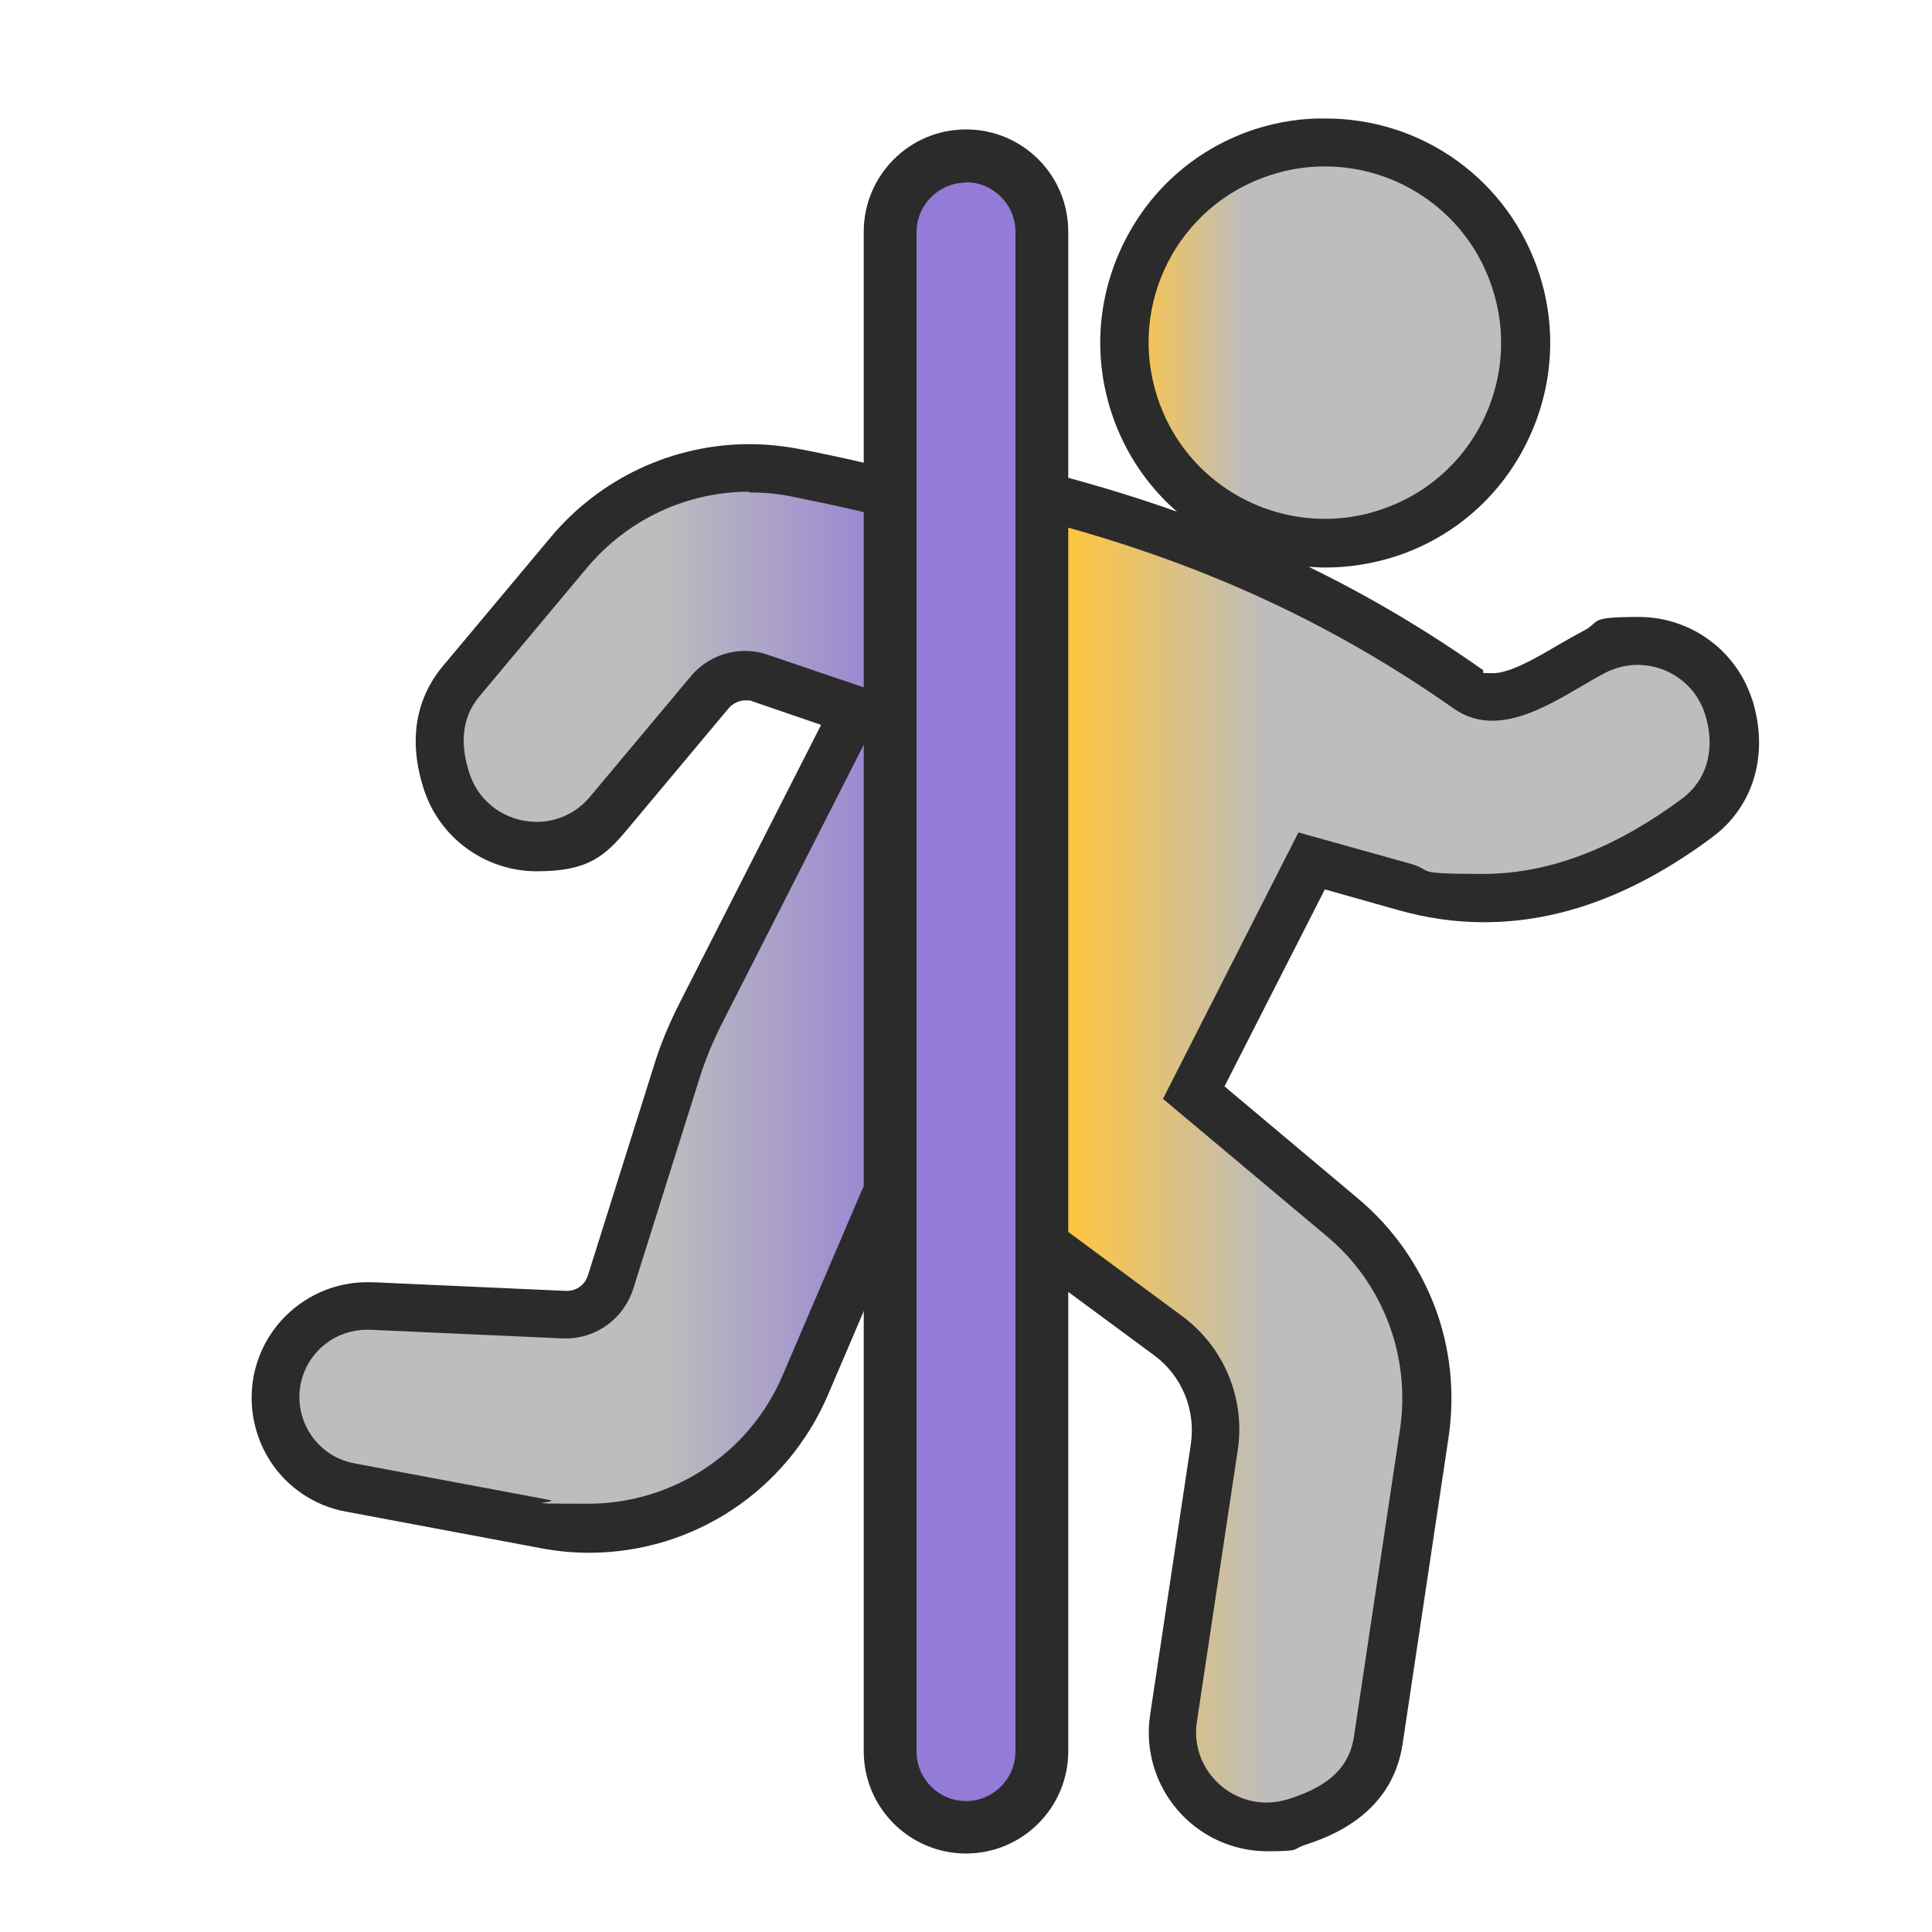
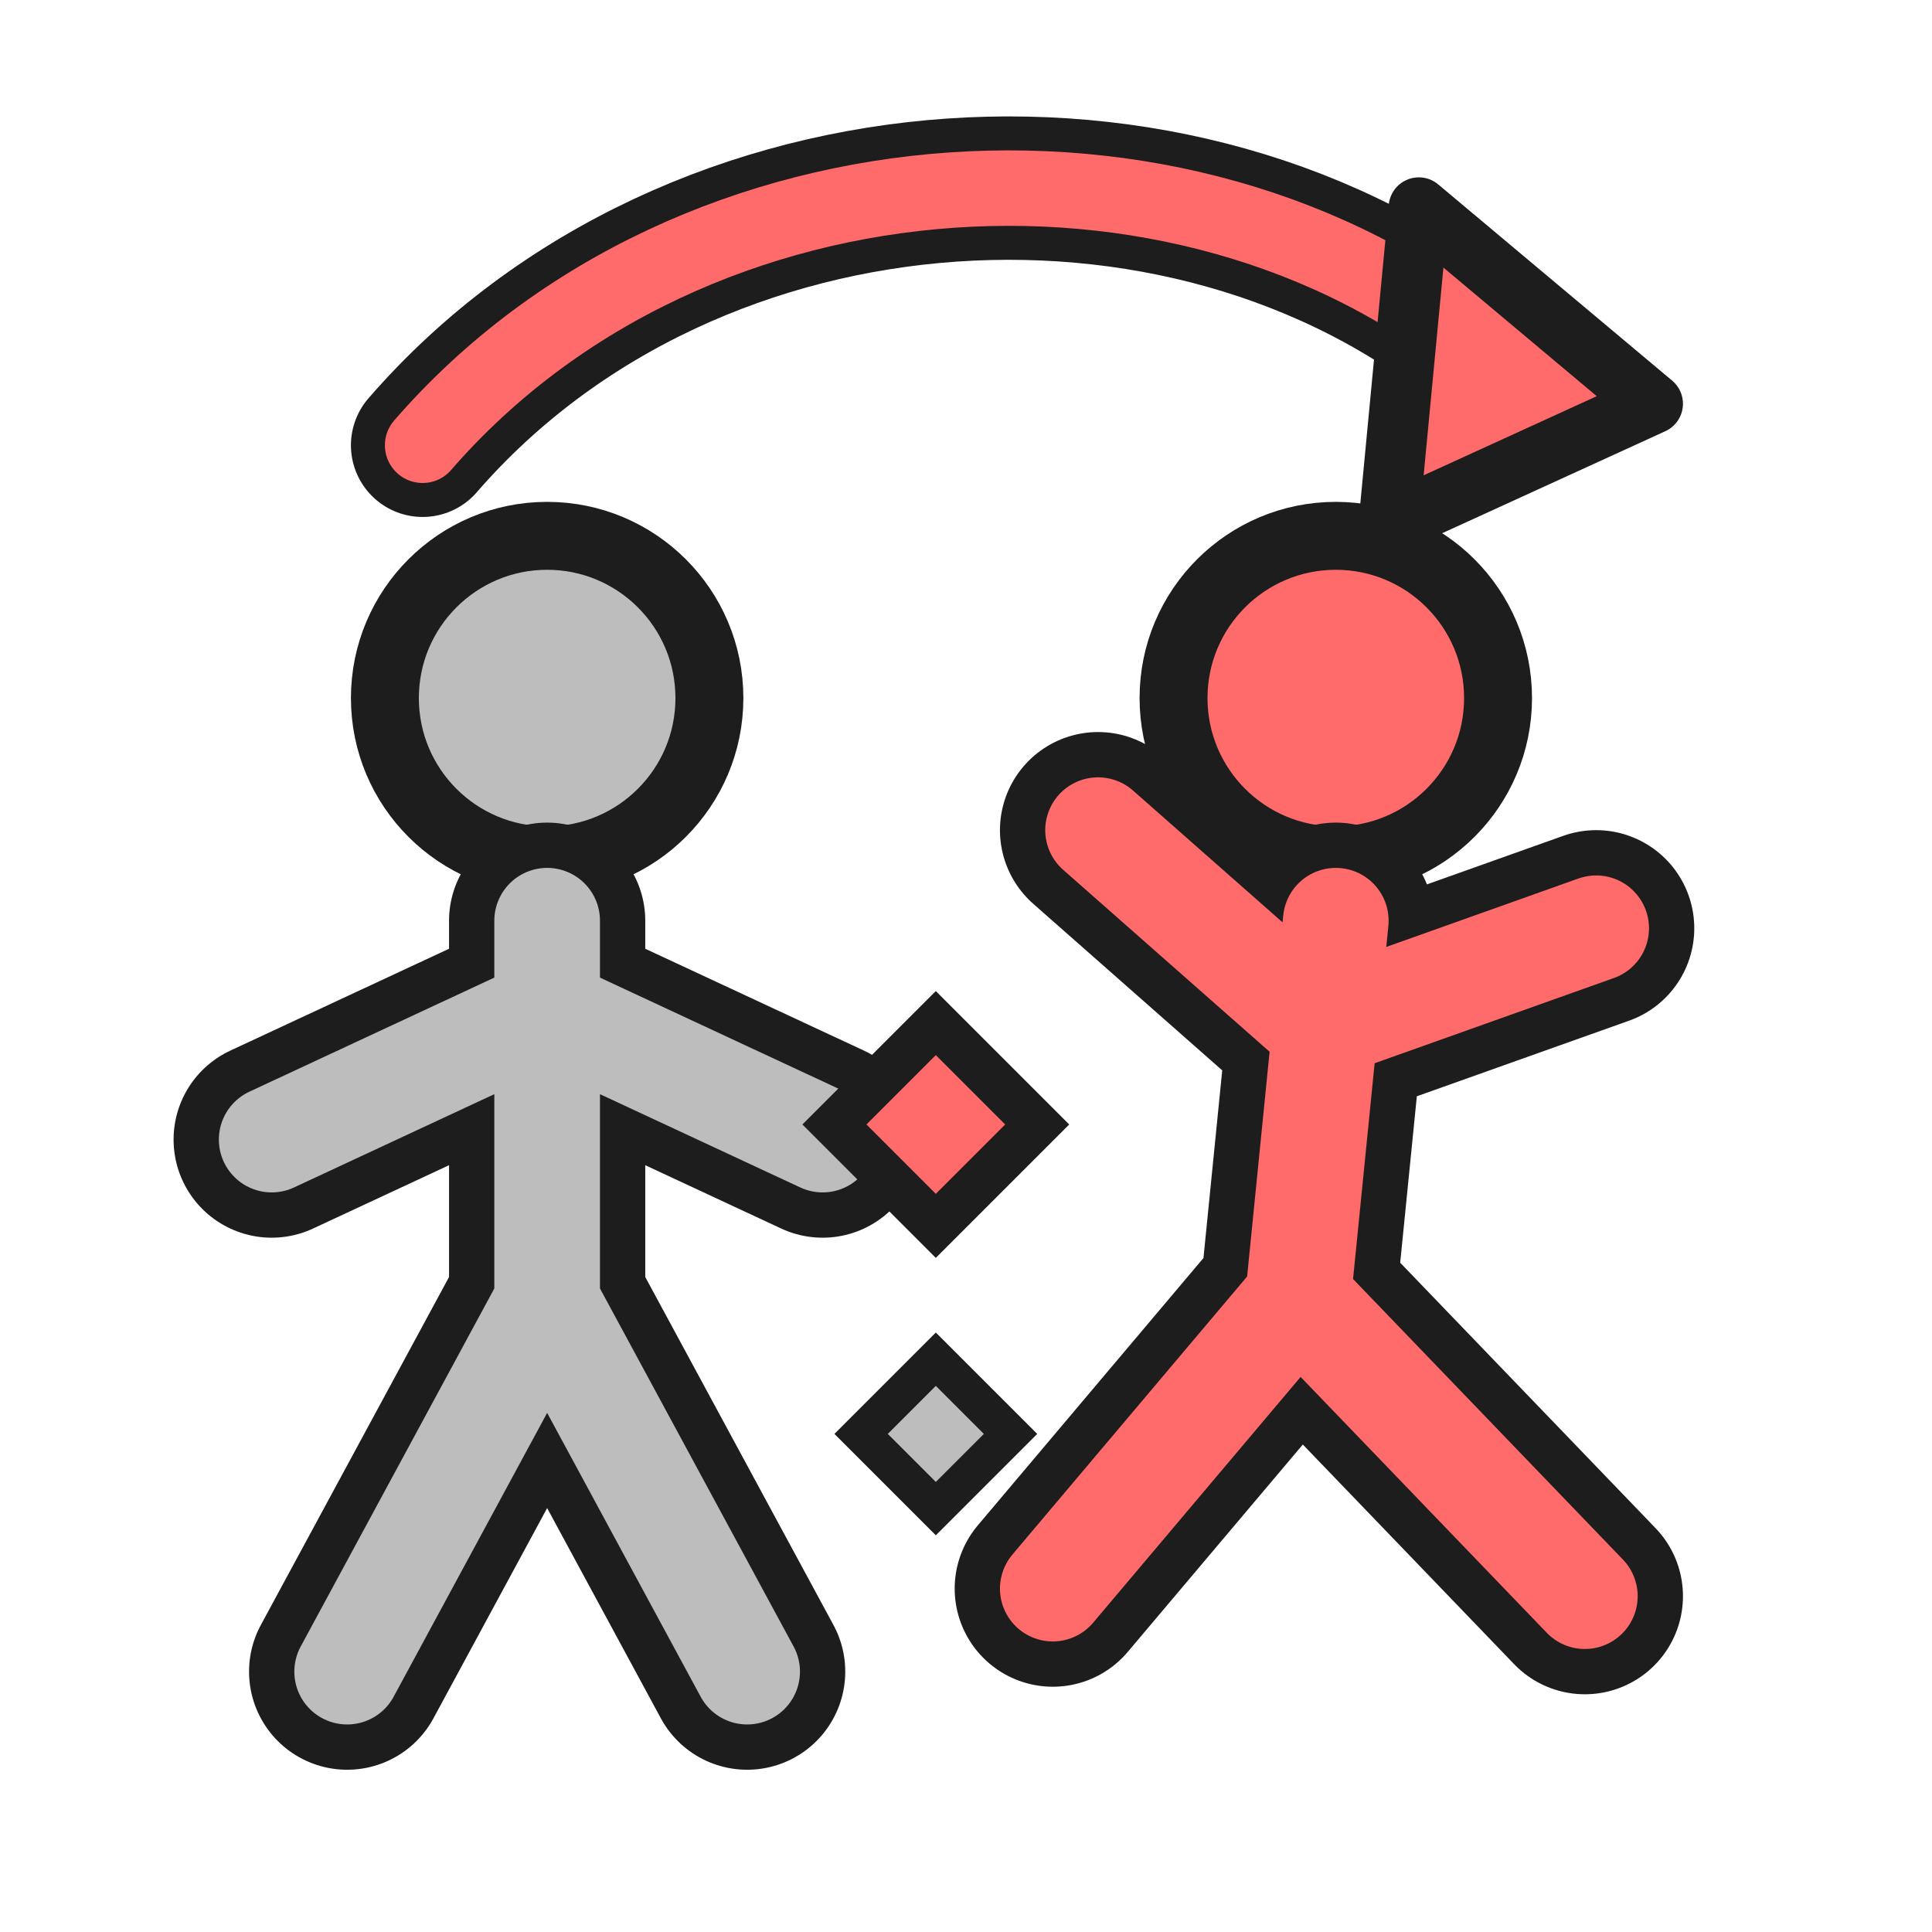
- <svg xmlns="http://www.w3.org/2000/svg" xmlns:xlink="http://www.w3.org/1999/xlink" version="1.1" viewBox="0 0 512 512">
-   <defs>
-     <style>
-       .cls-1 {
-         fill: url(#linear-gradient-2);
-       }
- 
-       .cls-2 {
-         fill: #2b2b2b;
-       }
- 
-       .cls-3 {
-         fill: url(#linear-gradient-3);
-         stroke: url(#linear-gradient-4);
-         stroke-miterlimit: 10;
-       }
- 
-       .cls-4 {
-         fill: #937cd8;
-       }
- 
-       .cls-5 {
-         fill: url(#linear-gradient);
-       }
-     </style>
-     <linearGradient id="linear-gradient" x1="298" y1="90.8" x2="404.2" y2="90.8" gradientUnits="userSpaceOnUse">
-       <stop offset="0" stop-color="#ffc53f" />
-       <stop offset=".3" stop-color="#bdbdbd" />
-     </linearGradient>
-     <linearGradient id="linear-gradient-2" x1="283" y1="308.7" x2="459.4" y2="308.7" xlink:href="#linear-gradient" />
-     <linearGradient id="linear-gradient-3" x1="72.9" y1="264.4" x2="243" y2="264.4" gradientUnits="userSpaceOnUse">
-       <stop offset=".6" stop-color="#bdbdbd" />
-       <stop offset="1" stop-color="#937cd8" />
-     </linearGradient>
-     <linearGradient id="linear-gradient-4" x1="72.4" y1="264.4" x2="243.5" y2="264.4" gradientUnits="userSpaceOnUse">
-       <stop offset="0" stop-color="#bdbdbd" />
-       <stop offset="1" stop-color="#937cd8" />
-     </linearGradient>
-   </defs>
-   <g>
-     <g id="Layer_1">
-       <g id="rigger_template_biped">
-         <g>
-           <path class="cls-5" d="M351.1,143.9c5.5,0,11.1-.9,16.4-2.6,13.5-4.4,24.4-13.8,30.9-26.4,6.5-12.6,7.6-27,3.2-40.5-7.2-22-27.4-36.7-50.5-36.7s-11.1.9-16.4,2.6c-13.5,4.4-24.5,13.8-30.9,26.4-6.5,12.6-7.6,27-3.2,40.5,7.2,22,27.4,36.7,50.5,36.7Z" />
-           <path class="cls-1" d="M457.8,187.2c-3.4-10.3-13-17.3-23.9-17.3s-8,.9-11.6,2.8c-2.2,1.2-4.4,2.4-6.7,3.8-6.6,3.8-14.1,8.2-20.3,8.2s-4.5-.7-6.5-2.1c-32.1-22.5-65.7-38.3-105.8-49.3v201.2l26.5,19.5c9.2,6.8,13.9,18.1,12.2,29.5l-10.8,71.8c-1,7.3,1.1,14.6,5.8,20.1,4.8,5.6,11.7,8.8,19,8.8h-.2c2.6-.1,5.2-.5,7.8-1.3,5.3-1.7,19.4-6.3,21.7-21.6l12.2-81.4c3.2-21.3-5.1-43.2-21.6-57.1l-39.5-33.1,31.3-61.4,24.6,6.9c6.9,1.9,2,2.9,20.8,2.9s37.3-7,56.6-21.2c9-6.6,12.2-18,8.4-29.7Z" />
-           <path class="cls-3" d="M243,132.7c-10.4-2.8-21.2-5.3-32.6-7.5-4-.8,6.5-1.2-12-1.2s-35.9,8.1-47.8,22.3l-28.7,34.2c-5.9,7.1-7.2,16-3.8,26.4,3.4,10.3,13,17.3,23.9,17.3s14.4-3.3,19.2-9l26.7-31.9c2.3-2.8,5.8-4.4,9.4-4.4s2.7.3,4,.7l25.1,8.6-41.1,80.7c-2.5,4.9-4.6,10-6.2,15.2l-17.5,55.6c-1.6,5.2-6.3,8.6-11.7,8.6h-.5l-51.2-2.3h-1.1c-10.8,0-20.4,7.3-23.3,17.7-1.8,6.6-.8,13.6,2.8,19.4,3.5,5.7,9.4,9.8,16.1,11l51.7,9.7c3.8.7-13.5,1.1,11.5,1.1s47.6-14.9,57.4-37.9l18.2-42.5,11.5,8.5v-200.2Z" />
-           <path class="cls-2" d="M243,325l-14.2-10.5-21.4,50c-8.9,20.9-29.4,34-51.5,34s-6.9-.3-10.3-1l-51.7-9.7c-10.3-1.9-16.7-12.3-13.9-22.4,2.2-7.7,9.2-13,17.2-13h.8l51.2,2.3h.8c8.1,0,15.3-5.3,17.8-13.1l17.5-55.6c1.5-4.9,3.5-9.7,5.8-14.3l44.4-87.3-32.1-10.9c-2-.7-4-1-6-1-5.4,0-10.7,2.4-14.3,6.7l-26.7,31.9c-3.8,4.6-9.1,6.7-14.2,6.7-7.6,0-15.1-4.6-17.8-12.9-2.3-7-2.4-14.3,2.6-20.3l28.7-34.3c10.8-12.8,26.5-20,42.9-20v.2c3.7,0,7.3.3,10.8,1,11.5,2.3,22.7,4.8,33.6,7.8v-13.2c-9.9-2.6-20.3-5-31.1-7.1-4.3-.8-8.8-1.3-13.2-1.3-20.4,0-39.6,9-52.7,24.6l-28.7,34.3c-5.1,6.1-10.1,16.7-5,32.5,4.2,13,16.3,21.8,30,21.8s18.1-4.1,24.1-11.3l26.7-31.9c1.1-1.3,2.8-2.1,4.5-2.1s1.3.1,1.9.3l18.1,6.2-37.7,74.1c-2.6,5.2-4.9,10.6-6.6,16.2l-17.5,55.6c-.8,2.5-3,4.1-5.6,4.1h-.3l-51.2-2.3h-1.4c-13.7,0-25.8,9.2-29.5,22.4-2.3,8.3-1,17.2,3.5,24.5s12,12.4,20.4,13.9l51.7,9.7c4.2.8,8.4,1.2,12.7,1.2,27.6,0,52.4-16.4,63.3-41.8l15-35.1,8.6,6.3v-15.9Z" />
-           <path class="cls-2" d="M464.3,185.3c-4.2-13-16.3-21.8-30-21.8s-10,1.2-14.5,3.6c-2.3,1.2-4.7,2.6-7,3.9-5.6,3.3-12.6,7.4-17.1,7.4s-1.9-.2-2.8-.9c-14.9-10.5-30.1-19.5-46.1-27.3,1.5.1,3,.2,4.5.2,6.2,0,12.4-1,18.4-2.9,15.1-4.9,27.4-15.4,34.6-29.6s8.5-30.3,3.6-45.4c-8-24.6-30.7-41.1-56.6-41.1h-.2c-6.2-.1-12.4.9-18.4,2.8-15.1,4.9-27.4,15.4-34.6,29.6s-8.5,30.3-3.6,45.4c3.4,10.5,9.5,19.5,17.4,26.4-9.3-3.3-18.9-6.3-28.9-9v13.2c36.7,10.3,70,25.3,102.3,48,3.3,2.3,6.7,3.2,10.2,3.2,10.4,0,21.3-8.2,29.9-12.7,2.8-1.4,5.7-2.1,8.6-2.1,7.8,0,15.2,4.9,17.8,12.9,2.7,8.2,1.3,17.1-6.1,22.6-16.1,11.9-33.6,19.9-52.8,19.9s-12.6-.8-19.1-2.7l-29.7-8.3-35.9,70.6,43.4,36.4c15,12.5,22.3,32,19.4,51.3l-12.2,81.4c-1.5,9.7-9,13.8-17.4,16.5-2,.6-3.9.9-5.8.9-10.9,0-20.2-9.8-18.4-21.5l10.8-71.8c2.1-13.7-3.6-27.4-14.7-35.6l-30.3-22.4v15.9l22.9,16.9c7.3,5.4,11,14.4,9.7,23.4l-10.8,71.8c-1.4,9.1,1.3,18.3,7.2,25.2,6,7,14.7,11,23.8,11s6.6-.5,9.8-1.6c5.7-1.9,23.2-7.5,26.1-26.8l12.2-81.4c1.7-11.6.5-23.6-3.7-34.6s-11.1-20.8-20.1-28.4l-35.6-29.9,26.6-52.2,19.5,5.5c7.5,2.1,15,3.2,22.6,3.2,20.2,0,40-7.3,60.4-22.4,11.3-8.3,15.3-22.4,10.7-36.8ZM306.7,105.2c-8-24.5,5.4-50.9,30-58.8,4.8-1.6,9.7-2.3,14.4-2.3,19.7,0,38,12.5,44.4,32.3,8,24.5-5.4,50.9-30,58.8-4.8,1.6-9.7,2.3-14.4,2.3-19.7,0-38-12.5-44.4-32.3Z" />
-         </g>
-       </g>
-       <g>
-         <rect class="cls-4" x="235.9" y="41.4" width="40.2" height="442.8" rx="20.1" ry="20.1" />
-         <path class="cls-2" d="M256,491.2c-14.9,0-27.1-12.1-27.1-27.1V61.4c0-14.9,12.1-27.1,27.1-27.1s27.1,12.1,27.1,27.1v402.7c0,14.9-12.1,27.1-27.1,27.1ZM256,48.4c-7.2,0-13.1,5.9-13.1,13.1v402.7c0,7.2,5.9,13.1,13.1,13.1s13.1-5.9,13.1-13.1V61.4c0-7.2-5.9-13.1-13.1-13.1Z" />
-       </g>
+ <svg xmlns="http://www.w3.org/2000/svg" version="1.1" viewBox="0 0 512 512">
+   <g id="tool_x5F_retarget_x5F_animation">
+     <path d="M112,118 C184,35 319,28 397,96" style="fill:none;stroke:#1D1D1D;stroke-width:38;stroke-linecap:round;" />
+     <path d="M112,118 C184,35 319,28 397,96" style="fill:none;stroke:#FF6A6A;stroke-width:20;stroke-linecap:round;" />
+     <path d="M376,55 L438,107 L368,139 Z" style="fill:#FF6A6A;stroke:#1D1D1D;stroke-width:16;stroke-linejoin:round;" />
+     <circle cx="145" cy="185" r="43" style="fill:#BDBDBD;stroke:#1D1D1D;stroke-width:18;" />
+     <g style="fill:none;stroke-linecap:round;stroke-linejoin:round;">
+       <path d="M145,244 L145,345 M145,268 L72,302 M145,268 L218,302 M145,345 L92,443 M145,345 L198,443" style="stroke:#1D1D1D;stroke-width:52;" />
+       <path d="M145,244 L145,345 M145,268 L72,302 M145,268 L218,302 M145,345 L92,443 M145,345 L198,443" style="stroke:#BDBDBD;stroke-width:28;" />
    </g>
+     <circle cx="354" cy="185" r="43" style="fill:#FF6A6A;stroke:#1D1D1D;stroke-width:18;" />
+     <g style="fill:none;stroke-linecap:round;stroke-linejoin:round;">
+       <path d="M354,244 L344,344 M350,272 L291,220 M350,272 L423,246 M344,344 L279,421 M344,344 L420,423" style="stroke:#1D1D1D;stroke-width:52;" />
+       <path d="M354,244 L344,344 M350,272 L291,220 M350,272 L423,246 M344,344 L279,421 M344,344 L420,423" style="stroke:#FF6A6A;stroke-width:28;" />
+     </g>
+     <rect x="229" y="279" width="38" height="38" transform="rotate(45 248 298)" style="fill:#FF6A6A;stroke:#1D1D1D;stroke-width:12;" />
+     <rect x="234" y="366" width="28" height="28" transform="rotate(45 248 380)" style="fill:#BDBDBD;stroke:#1D1D1D;stroke-width:10;" />
  </g>
</svg>
